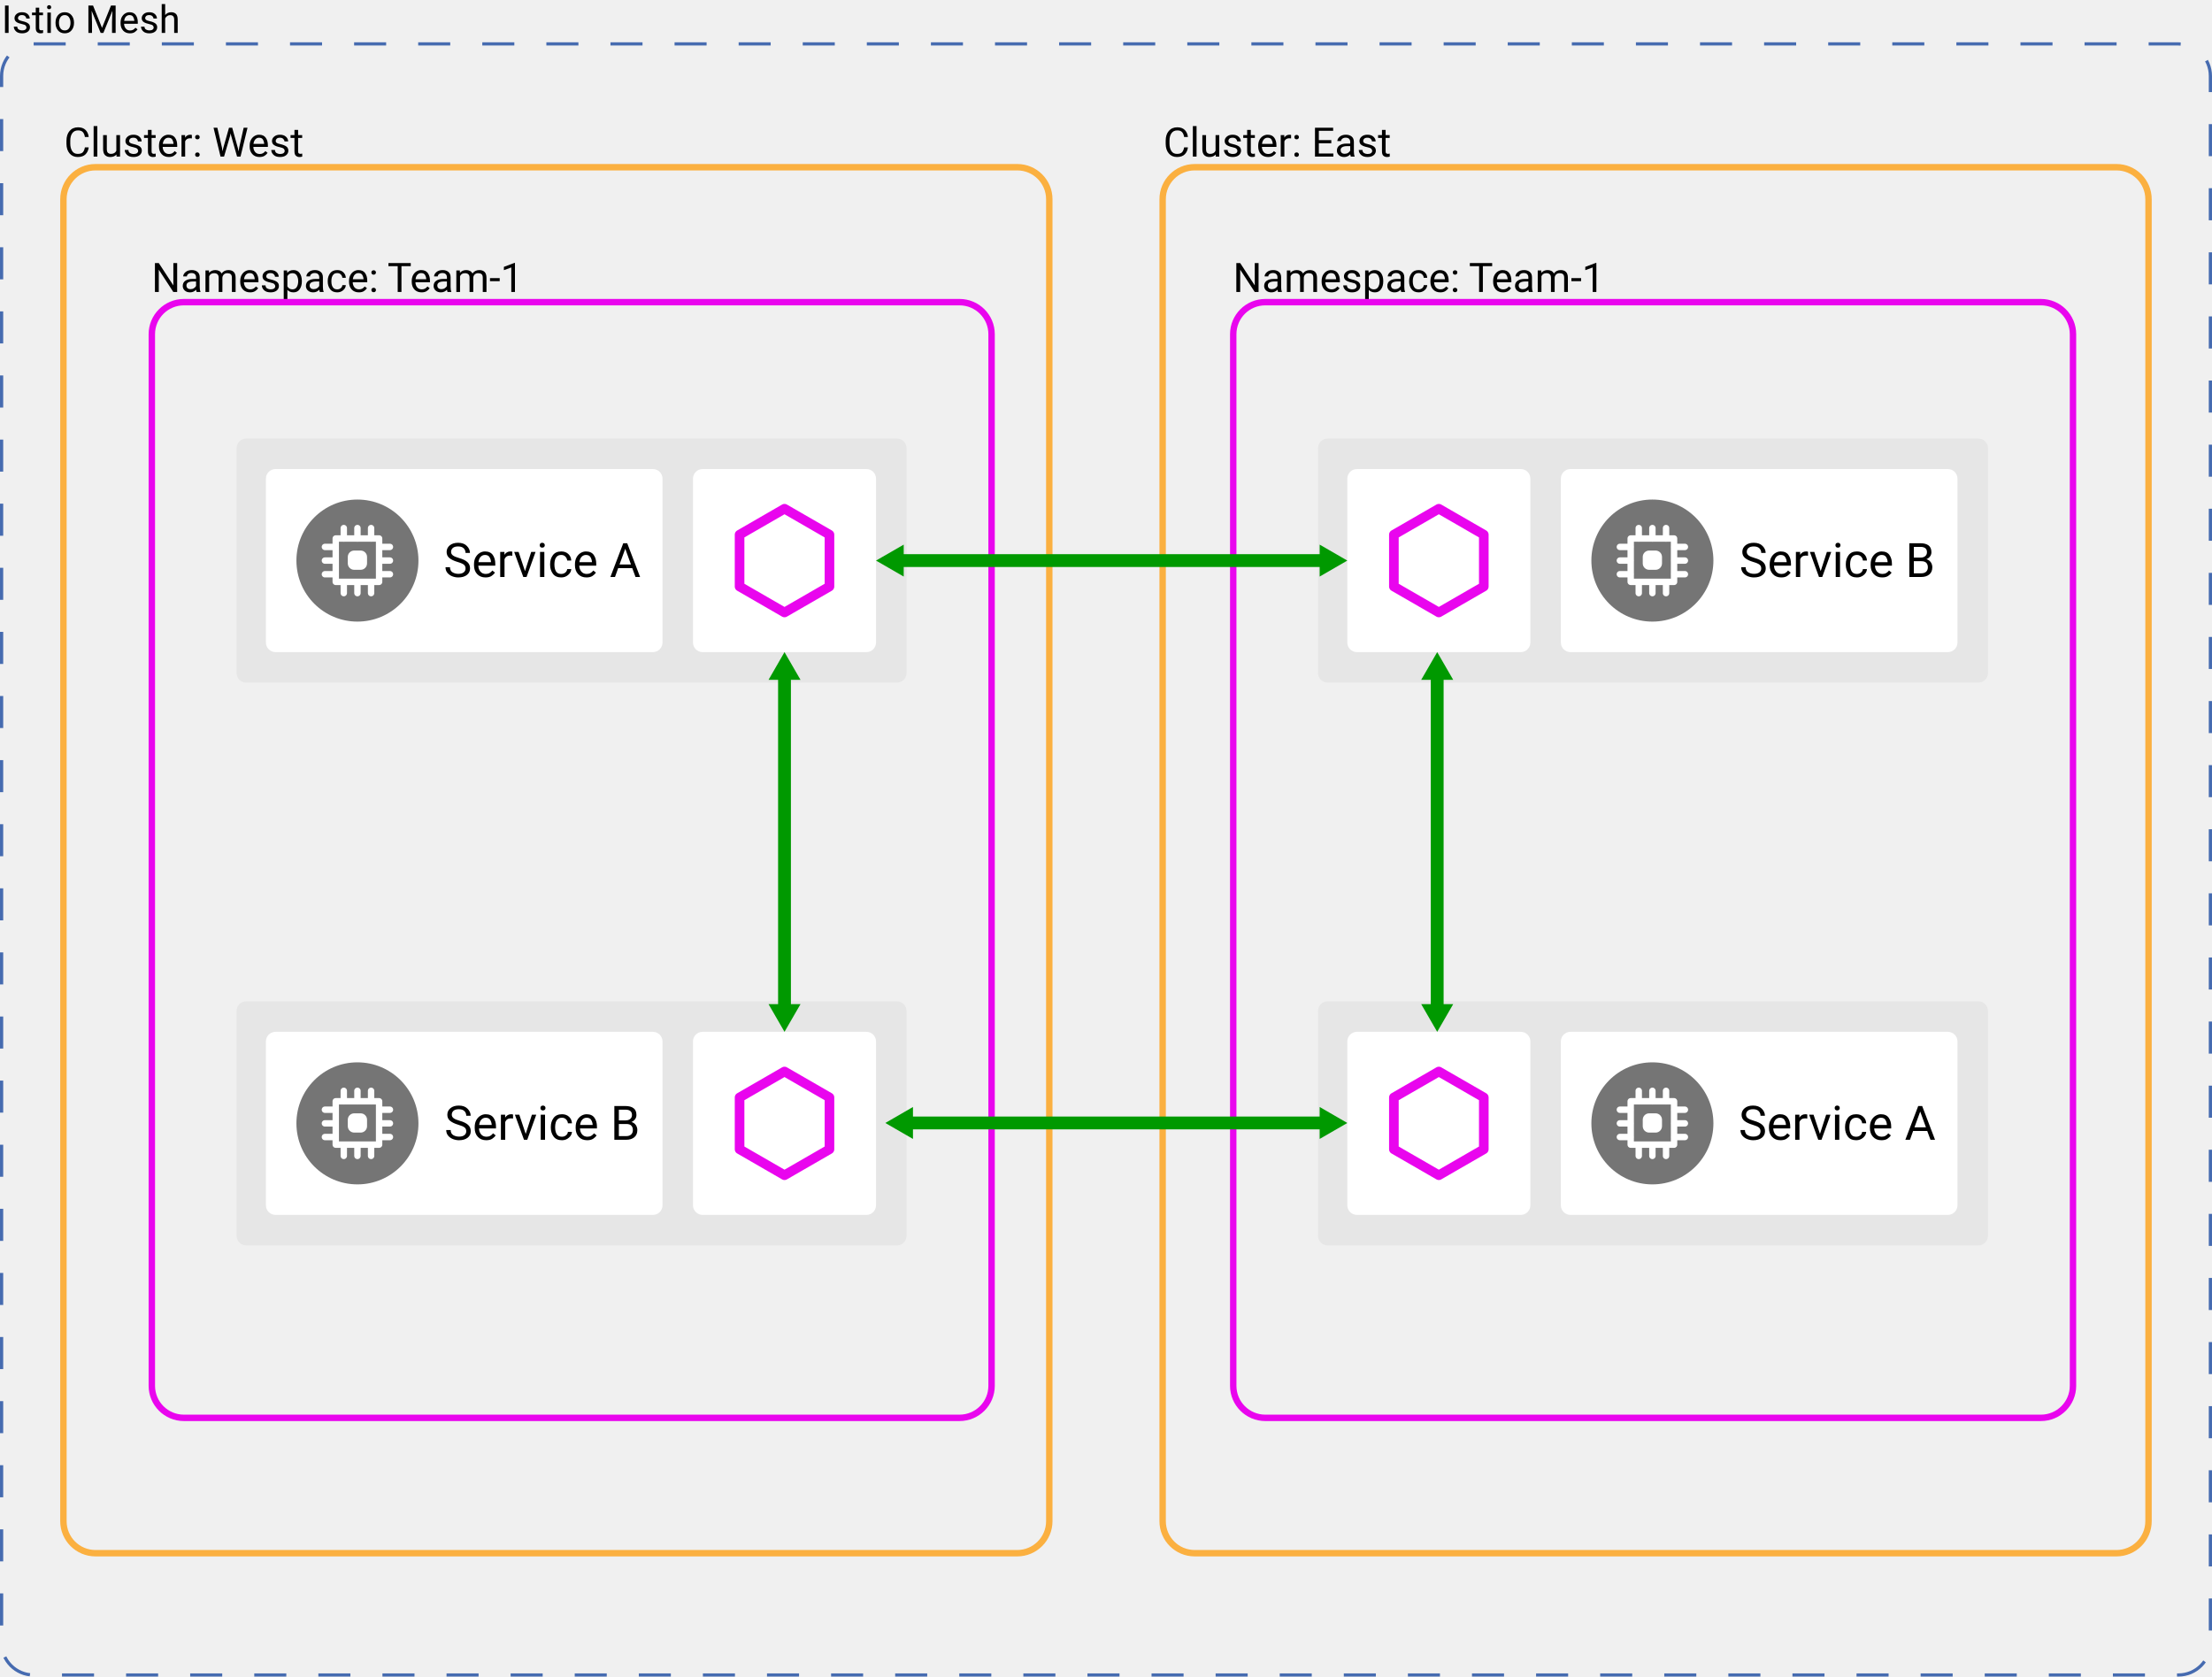
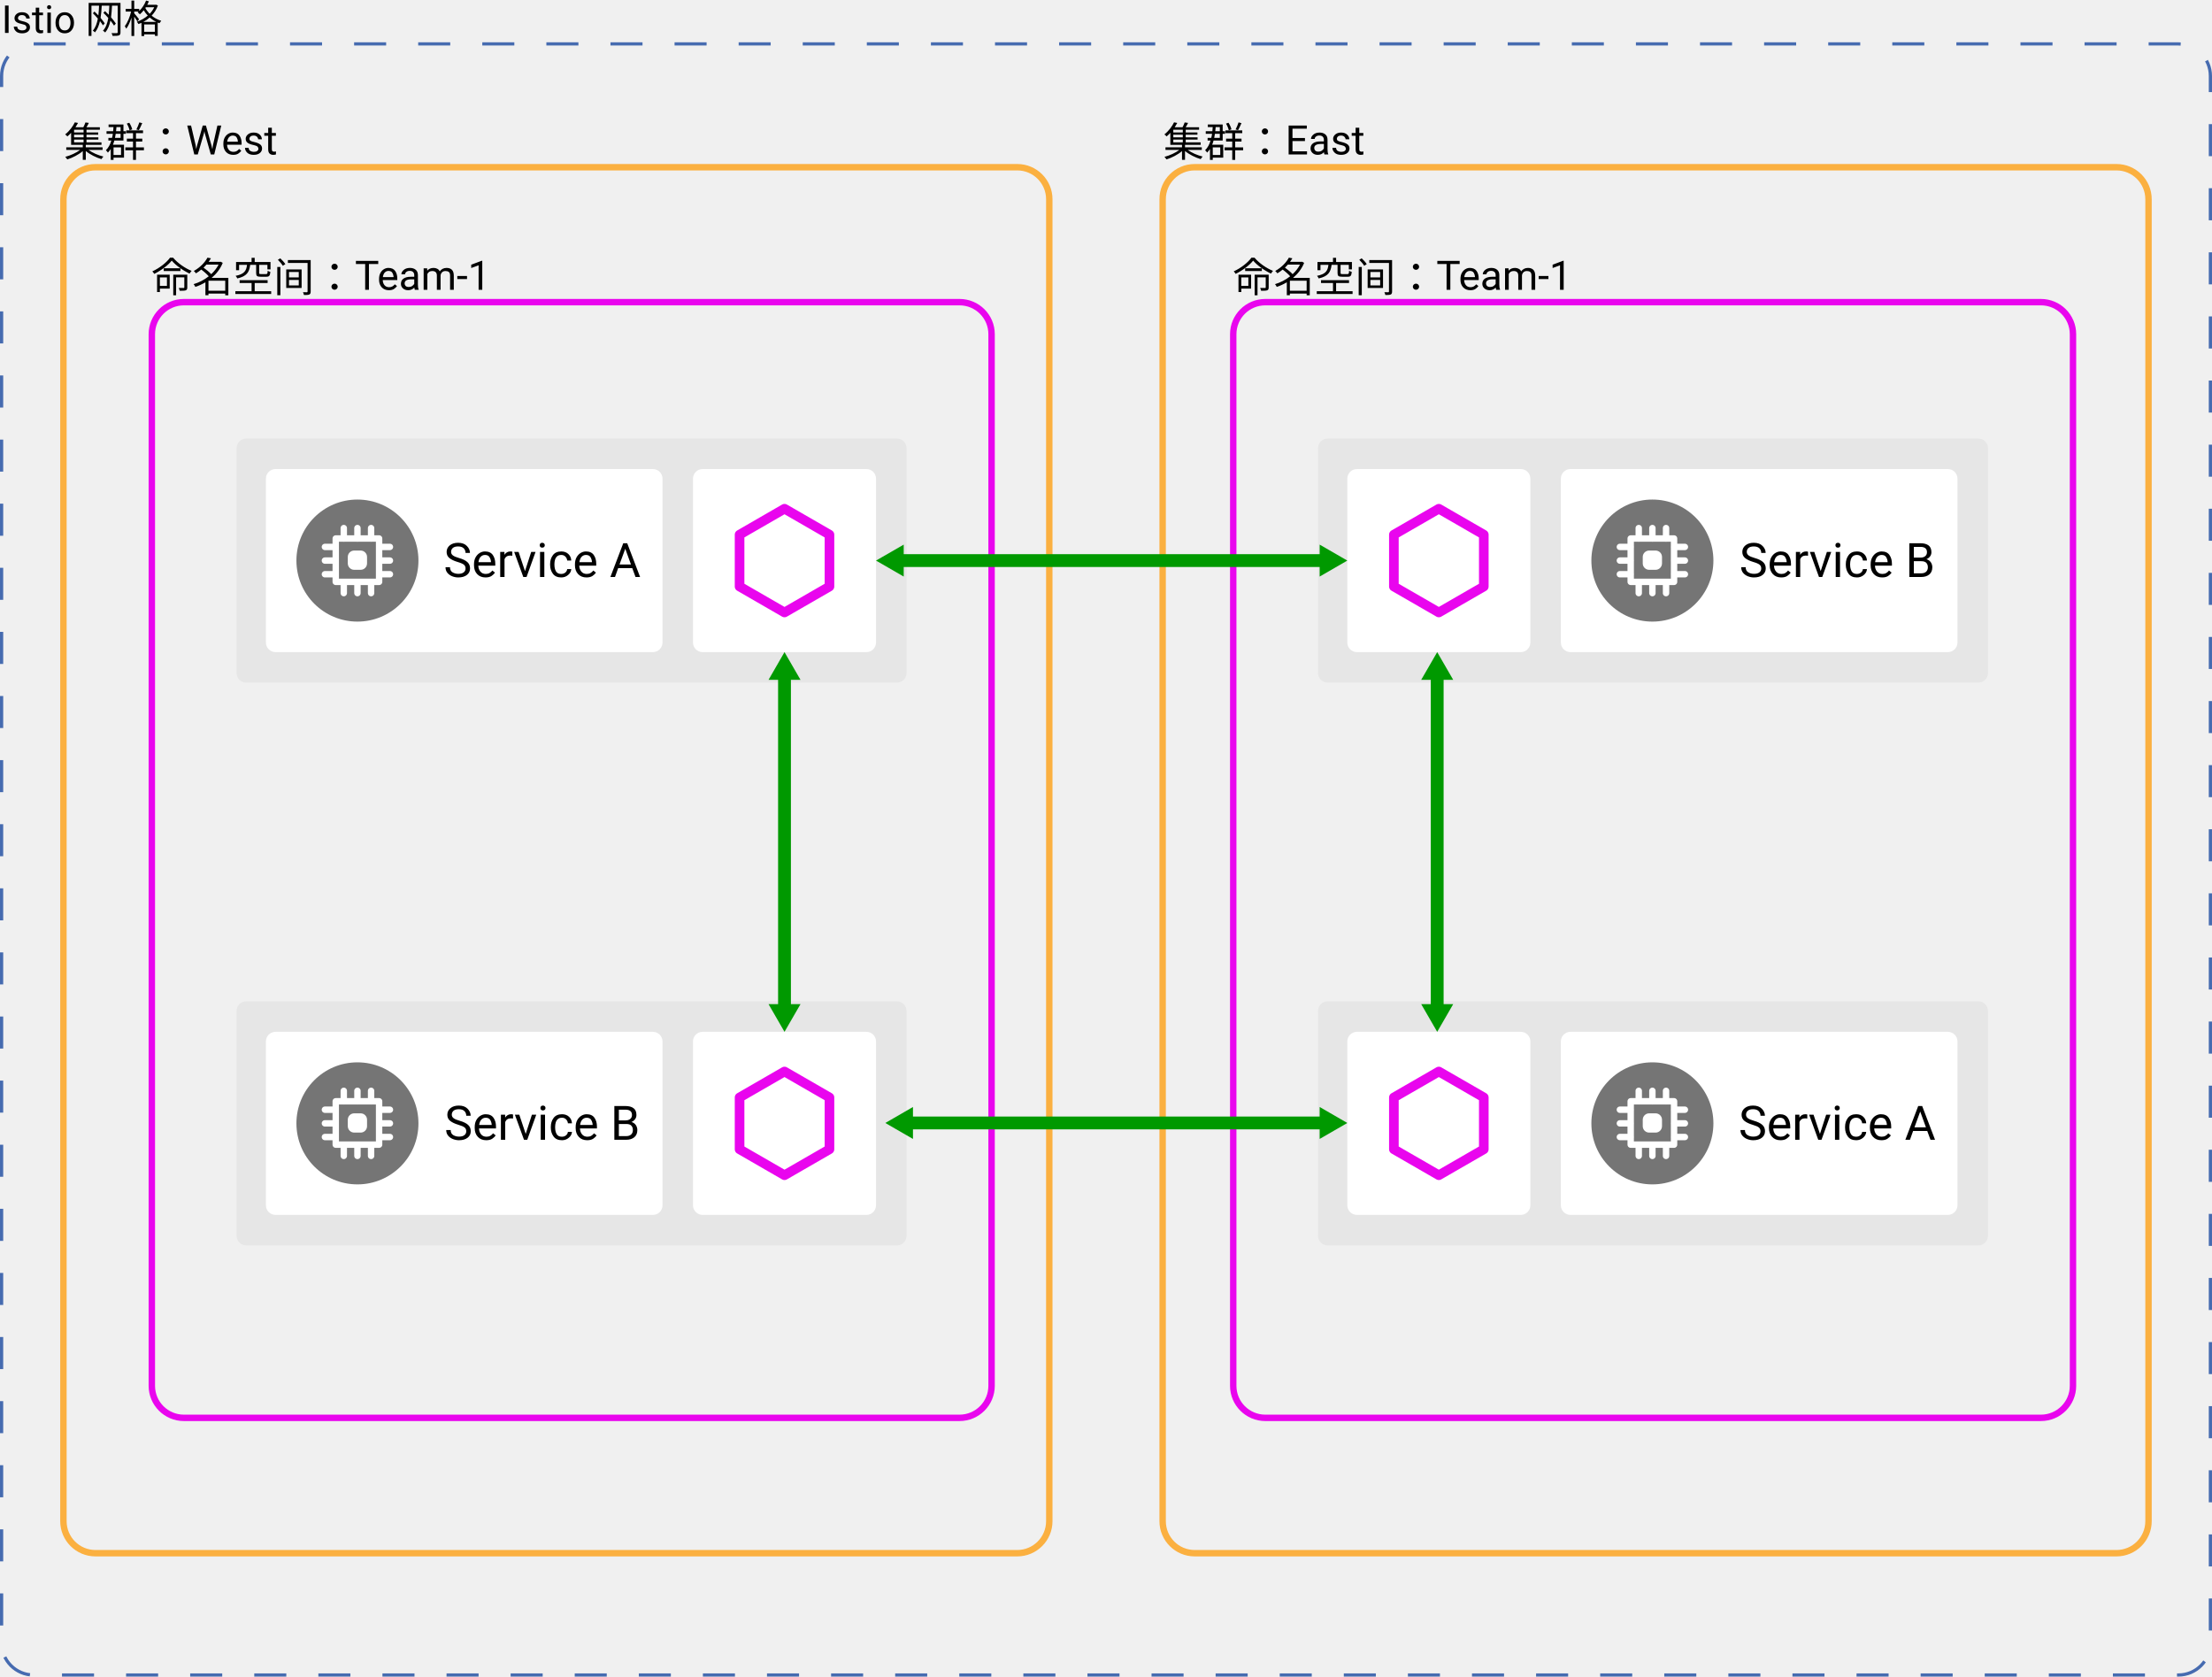
- <svg xmlns="http://www.w3.org/2000/svg" viewBox="0 0 690.27 523.1">
-   <defs>
-     <style>.a62913a8-14be-4ba8-9477-bdbb0fc5cdb0,.a971ce99-87ed-447d-bc34-a4e2144931be,.af894025-c92c-4856-973f-1ce92c7ef0ae,.b50d01cd-a752-4ab1-ab00-9430d8da761f,.f0342664-c164-48dd-98b3-848d2ee3568d,.f2d6d958-3436-4141-a381-78886ff4d8d2{fill:none}.a62913a8-14be-4ba8-9477-bdbb0fc5cdb0,.a971ce99-87ed-447d-bc34-a4e2144931be,.af894025-c92c-4856-973f-1ce92c7ef0ae,.b50d01cd-a752-4ab1-ab00-9430d8da761f{stroke-linejoin:round}.a7c1f649-2005-40f1-a248-55533362eedd,.b6aa5b68-e940-4cb3-a2e6-49592c538baf{font-family:Roboto-Regular,Roboto}.a62913a8-14be-4ba8-9477-bdbb0fc5cdb0{stroke:#fbb040;stroke-width:2px}.a971ce99-87ed-447d-bc34-a4e2144931be,.af894025-c92c-4856-973f-1ce92c7ef0ae,.f2d6d958-3436-4141-a381-78886ff4d8d2{stroke-width:2px}.b6aa5b68-e940-4cb3-a2e6-49592c538baf{font-size:12.69px}.a2817ce0-454f-437e-b94e-3c22fec28bd3{letter-spacing:-.03em}.f9d5c39e-906c-4076-b2bd-ea27ef028371{letter-spacing:-.04em}.a971ce99-87ed-447d-bc34-a4e2144931be,.b50d01cd-a752-4ab1-ab00-9430d8da761f{stroke:#e905ee}.aba1b77e-f454-4a07-9887-7168bb1d7d82{fill:#e6e6e6}.ab3e2d58-a4f0-4070-a151-5237736d46f9{fill:#fff}.b50d01cd-a752-4ab1-ab00-9430d8da761f{stroke-width:3px}.a7c1f649-2005-40f1-a248-55533362eedd{font-size:14.81px}.b6352e55-1798-4577-8019-d4f8356bd36f{letter-spacing:.01em}.b6b142f7-2b75-4615-88dc-56e554054e08{fill:#757575}.af894025-c92c-4856-973f-1ce92c7ef0ae,.f2d6d958-3436-4141-a381-78886ff4d8d2{stroke:#fff}.f2d6d958-3436-4141-a381-78886ff4d8d2{stroke-linecap:round}.f0342664-c164-48dd-98b3-848d2ee3568d,.f2d6d958-3436-4141-a381-78886ff4d8d2{stroke-miterlimit:10}.f0342664-c164-48dd-98b3-848d2ee3568d{stroke:#090;stroke-width:4px}.fc69a095-6b1b-496a-8d29-8033f30a76e4{fill:#090}</style>
+ <svg xmlns="http://www.w3.org/2000/svg" viewBox="0 0 690.27 523.1" version="1.1" id="svg37">
+   <defs id="defs1">
+     <style id="style1">.a62913a8-14be-4ba8-9477-bdbb0fc5cdb0,.a971ce99-87ed-447d-bc34-a4e2144931be,.af894025-c92c-4856-973f-1ce92c7ef0ae,.b50d01cd-a752-4ab1-ab00-9430d8da761f,.f0342664-c164-48dd-98b3-848d2ee3568d,.f2d6d958-3436-4141-a381-78886ff4d8d2{fill:none}.a62913a8-14be-4ba8-9477-bdbb0fc5cdb0,.a971ce99-87ed-447d-bc34-a4e2144931be,.af894025-c92c-4856-973f-1ce92c7ef0ae,.b50d01cd-a752-4ab1-ab00-9430d8da761f{stroke-linejoin:round}.a7c1f649-2005-40f1-a248-55533362eedd,.b6aa5b68-e940-4cb3-a2e6-49592c538baf{font-family:Roboto-Regular,Roboto}.a62913a8-14be-4ba8-9477-bdbb0fc5cdb0{stroke:#fbb040;stroke-width:2px}.a971ce99-87ed-447d-bc34-a4e2144931be,.af894025-c92c-4856-973f-1ce92c7ef0ae,.f2d6d958-3436-4141-a381-78886ff4d8d2{stroke-width:2px}.b6aa5b68-e940-4cb3-a2e6-49592c538baf{font-size:12.69px}.a2817ce0-454f-437e-b94e-3c22fec28bd3{letter-spacing:-.03em}.f9d5c39e-906c-4076-b2bd-ea27ef028371{letter-spacing:-.04em}.a971ce99-87ed-447d-bc34-a4e2144931be,.b50d01cd-a752-4ab1-ab00-9430d8da761f{stroke:#e905ee}.aba1b77e-f454-4a07-9887-7168bb1d7d82{fill:#e6e6e6}.ab3e2d58-a4f0-4070-a151-5237736d46f9{fill:#fff}.b50d01cd-a752-4ab1-ab00-9430d8da761f{stroke-width:3px}.a7c1f649-2005-40f1-a248-55533362eedd{font-size:14.81px}.b6352e55-1798-4577-8019-d4f8356bd36f{letter-spacing:.01em}.b6b142f7-2b75-4615-88dc-56e554054e08{fill:#757575}.af894025-c92c-4856-973f-1ce92c7ef0ae,.f2d6d958-3436-4141-a381-78886ff4d8d2{stroke:#fff}.f2d6d958-3436-4141-a381-78886ff4d8d2{stroke-linecap:round}.f0342664-c164-48dd-98b3-848d2ee3568d,.f2d6d958-3436-4141-a381-78886ff4d8d2{stroke-miterlimit:10}.f0342664-c164-48dd-98b3-848d2ee3568d{stroke:#090;stroke-width:4px}.fc69a095-6b1b-496a-8d29-8033f30a76e4{fill:#090}</style>
  </defs>
  <g id="a8a0f69e-b619-4b03-9164-36640aa6931e" data-name="cluster-ns">
-     <rect x=".5" y="13.7" width="689.27" height="508.9" rx="10" stroke-linejoin="round" stroke="#466bb0" stroke-dasharray="10 10" fill="none" />
-     <text transform="translate(.48 10.27)" font-family="Roboto-Regular,Roboto" font-size="12">Istio Mesh</text>
-     <rect class="a62913a8-14be-4ba8-9477-bdbb0fc5cdb0" x="19.79" y="52.17" width="307.65" height="432.43" rx="10" />
-     <text class="b6aa5b68-e940-4cb3-a2e6-49592c538baf" transform="translate(19.99 48.86)">Cluster: <tspan x="46.27" y="0" letter-spacing="-.02em">W</tspan>
-       <tspan x="57.34" y="0" letter-spacing="0">est</tspan>
+     <rect x=".5" y="13.7" width="689.27" height="508.9" rx="10" stroke-linejoin="round" stroke="#466bb0" stroke-dasharray="10 10" fill="none" id="rect1" />
+     <text transform="translate(0.48,10.27)" font-family="Roboto-Regular, Roboto" font-size="12px" id="text1">Istio 网格</text>
+     <rect class="a62913a8-14be-4ba8-9477-bdbb0fc5cdb0" x="19.79" y="52.17" width="307.65" height="432.43" rx="10" id="rect2" />
+     <text class="b6aa5b68-e940-4cb3-a2e6-49592c538baf" transform="translate(19.99,48.86)" id="text3">集群：West</text>
+     <rect class="a62913a8-14be-4ba8-9477-bdbb0fc5cdb0" x="362.81" y="52.17" width="307.65" height="432.43" rx="10" id="rect3" />
+     <text class="b6aa5b68-e940-4cb3-a2e6-49592c538baf" transform="translate(363.01,48.86)" id="text4">集群：East</text>
+     <text class="b6aa5b68-e940-4cb3-a2e6-49592c538baf" transform="translate(47.3,91.09)" id="text6">命名空间：Team-1</text>
+     <rect class="a971ce99-87ed-447d-bc34-a4e2144931be" x="47.38" y="94.27" width="262.05" height="348.1" rx="10" id="rect6" />
+     <text class="b6aa5b68-e940-4cb3-a2e6-49592c538baf" transform="translate(384.76,91.09)" id="text9">命名空间：Team-1</text>
+     <rect class="a971ce99-87ed-447d-bc34-a4e2144931be" x="384.84" y="94.27" width="262.05" height="348.1" rx="10" id="rect9" />
+     <rect class="aba1b77e-f454-4a07-9887-7168bb1d7d82" x="411.3" y="136.82" width="209.06" height="76.16" rx="3" id="rect10" />
+     <rect class="ab3e2d58-a4f0-4070-a151-5237736d46f9" x="420.44" y="146.34" width="57.12" height="57.12" rx="3" id="rect11" />
+     <path class="b50d01cd-a752-4ab1-ab00-9430d8da761f" d="M463.03 183v-16.19L449 158.72l-14.03 8.09V183l14.03 8.09 14.03-8.09z" id="path11" />
+     <rect class="ab3e2d58-a4f0-4070-a151-5237736d46f9" x="487.08" y="146.34" width="123.76" height="57.12" rx="3" id="rect12" />
+     <text class="a7c1f649-2005-40f1-a248-55533362eedd" transform="translate(542.78 180.02)" id="text13">Se<tspan class="b6352e55-1798-4577-8019-d4f8356bd36f" x="16.63" y="0" id="tspan12">r</tspan>
+       <tspan x="21.77" y="0" id="tspan13">vice B</tspan>
    </text>
-     <rect class="a62913a8-14be-4ba8-9477-bdbb0fc5cdb0" x="362.81" y="52.17" width="307.65" height="432.43" rx="10" />
-     <text class="b6aa5b68-e940-4cb3-a2e6-49592c538baf" transform="translate(363.01 48.86)">Cluster: East</text>
-     <text class="b6aa5b68-e940-4cb3-a2e6-49592c538baf" transform="translate(47.3 91.09)">Namespace:<tspan class="a2817ce0-454f-437e-b94e-3c22fec28bd3" x="70.82" y="0"> </tspan>
-       <tspan class="f9d5c39e-906c-4076-b2bd-ea27ef028371" x="73.6" y="0">T</tspan>
-       <tspan x="80.61" y="0">eam-1</tspan>
+     <circle class="b6b142f7-2b75-4615-88dc-56e554054e08" cx="515.64" cy="174.9" r="19.04" id="circle13" />
+     <path class="af894025-c92c-4856-973f-1ce92c7ef0ae" d="M508.87 168.01h13.53v13.53h-13.53z" id="path13" />
+     <path class="f2d6d958-3436-4141-a381-78886ff4d8d2" d="M511.38 168.01v-3.25M515.64 168.01v-3.25M519.9 168.01v-3.25M511.38 185.05v-3.26M515.64 185.05v-3.26M519.9 185.05v-3.26M508.75 179.16h-3.26M508.75 174.9h-3.26M508.75 170.64h-3.26M525.78 179.16h-3.25M525.78 174.9h-3.25M525.78 170.64h-3.25" id="path14" />
+     <rect class="ab3e2d58-a4f0-4070-a151-5237736d46f9" x="512.63" y="171.77" width="6.01" height="6.01" rx="2" id="rect14" />
+     <rect class="aba1b77e-f454-4a07-9887-7168bb1d7d82" x="73.83" y="136.82" width="209.06" height="76.16" rx="3" id="rect15" />
+     <rect class="ab3e2d58-a4f0-4070-a151-5237736d46f9" x="82.98" y="146.34" width="123.76" height="57.12" rx="3" id="rect16" />
+     <text class="a7c1f649-2005-40f1-a248-55533362eedd" transform="translate(138.45 180.02)" id="text17">Se<tspan class="b6352e55-1798-4577-8019-d4f8356bd36f" x="16.63" y="0" id="tspan16">r</tspan>
+       <tspan x="21.77" y="0" id="tspan17">vice A</tspan>
    </text>
-     <rect class="a971ce99-87ed-447d-bc34-a4e2144931be" x="47.38" y="94.27" width="262.05" height="348.1" rx="10" />
-     <text class="b6aa5b68-e940-4cb3-a2e6-49592c538baf" transform="translate(384.76 91.09)">Namespace:<tspan class="a2817ce0-454f-437e-b94e-3c22fec28bd3" x="70.82" y="0"> </tspan>
-       <tspan class="f9d5c39e-906c-4076-b2bd-ea27ef028371" x="73.6" y="0">T</tspan>
-       <tspan x="80.61" y="0">eam-1</tspan>
+     <circle class="b6b142f7-2b75-4615-88dc-56e554054e08" cx="111.54" cy="174.9" r="19.04" id="circle17" />
+     <path class="af894025-c92c-4856-973f-1ce92c7ef0ae" d="M104.77 168.01h13.53v13.53h-13.53z" id="path17" />
+     <path class="f2d6d958-3436-4141-a381-78886ff4d8d2" d="M107.28 168.01v-3.25M111.54 168.01v-3.25M115.8 168.01v-3.25M107.28 185.05v-3.26M111.54 185.05v-3.26M115.8 185.05v-3.26M104.65 179.16h-3.26M104.65 174.9h-3.26M104.65 170.64h-3.26M121.68 179.16h-3.25M121.68 174.9h-3.25M121.68 170.64h-3.25" id="path18" />
+     <rect class="ab3e2d58-a4f0-4070-a151-5237736d46f9" x="108.53" y="171.77" width="6.01" height="6.01" rx="2" id="rect18" />
+     <rect class="ab3e2d58-a4f0-4070-a151-5237736d46f9" x="216.25" y="146.34" width="57.12" height="57.12" rx="3" id="rect19" />
+     <path class="b50d01cd-a752-4ab1-ab00-9430d8da761f" d="M258.84 183v-16.19l-14.03-8.09-14.02 8.09V183l14.02 8.09 14.03-8.09z" id="path19" />
+     <rect class="aba1b77e-f454-4a07-9887-7168bb1d7d82" x="411.3" y="312.41" width="209.06" height="76.16" rx="3" id="rect20" />
+     <rect class="ab3e2d58-a4f0-4070-a151-5237736d46f9" x="420.44" y="321.93" width="57.12" height="57.12" rx="3" id="rect21" />
+     <path class="b50d01cd-a752-4ab1-ab00-9430d8da761f" d="M463.03 358.58V342.4L449 334.31l-14.03 8.09v16.18l14.03 8.09 14.03-8.09z" id="path21" />
+     <rect class="ab3e2d58-a4f0-4070-a151-5237736d46f9" x="487.08" y="321.93" width="123.76" height="57.12" rx="3" id="rect22" />
+     <text class="a7c1f649-2005-40f1-a248-55533362eedd" transform="translate(542.55 355.61)" id="text23">Se<tspan class="b6352e55-1798-4577-8019-d4f8356bd36f" x="16.63" y="0" id="tspan22">r</tspan>
+       <tspan x="21.77" y="0" id="tspan23">vice A</tspan>
    </text>
-     <rect class="a971ce99-87ed-447d-bc34-a4e2144931be" x="384.84" y="94.27" width="262.05" height="348.1" rx="10" />
-     <rect class="aba1b77e-f454-4a07-9887-7168bb1d7d82" x="411.3" y="136.82" width="209.06" height="76.16" rx="3" />
-     <rect class="ab3e2d58-a4f0-4070-a151-5237736d46f9" x="420.44" y="146.34" width="57.12" height="57.12" rx="3" />
-     <path class="b50d01cd-a752-4ab1-ab00-9430d8da761f" d="M463.03 183v-16.19L449 158.72l-14.03 8.09V183l14.03 8.09 14.03-8.09z" />
-     <rect class="ab3e2d58-a4f0-4070-a151-5237736d46f9" x="487.08" y="146.34" width="123.76" height="57.12" rx="3" />
-     <text class="a7c1f649-2005-40f1-a248-55533362eedd" transform="translate(542.78 180.02)">Se<tspan class="b6352e55-1798-4577-8019-d4f8356bd36f" x="16.63" y="0">r</tspan>
-       <tspan x="21.77" y="0">vice B</tspan>
+     <circle class="b6b142f7-2b75-4615-88dc-56e554054e08" cx="515.64" cy="350.49" r="19.04" id="circle23" />
+     <path class="af894025-c92c-4856-973f-1ce92c7ef0ae" d="M508.87 343.6h13.53v13.53h-13.53z" id="path23" />
+     <path class="f2d6d958-3436-4141-a381-78886ff4d8d2" d="M511.38 343.6v-3.26M515.64 343.6v-3.26M519.9 343.6v-3.26M511.38 360.64v-3.26M515.64 360.64v-3.26M519.9 360.64v-3.26M508.75 354.75h-3.26M508.75 350.49h-3.26M508.75 346.23h-3.26M525.78 354.75h-3.25M525.78 350.49h-3.25M525.78 346.23h-3.25" id="path24" />
+     <rect class="ab3e2d58-a4f0-4070-a151-5237736d46f9" x="512.63" y="347.36" width="6.01" height="6.01" rx="2" id="rect24" />
+     <rect class="aba1b77e-f454-4a07-9887-7168bb1d7d82" x="73.83" y="312.41" width="209.06" height="76.16" rx="3" id="rect25" />
+     <rect class="ab3e2d58-a4f0-4070-a151-5237736d46f9" x="82.98" y="321.93" width="123.76" height="57.12" rx="3" id="rect26" />
+     <text class="a7c1f649-2005-40f1-a248-55533362eedd" transform="translate(138.67 355.61)" id="text27">Se<tspan class="b6352e55-1798-4577-8019-d4f8356bd36f" x="16.63" y="0" id="tspan26">r</tspan>
+       <tspan x="21.77" y="0" id="tspan27">vice B</tspan>
    </text>
-     <circle class="b6b142f7-2b75-4615-88dc-56e554054e08" cx="515.64" cy="174.9" r="19.04" />
-     <path class="af894025-c92c-4856-973f-1ce92c7ef0ae" d="M508.87 168.01h13.53v13.53h-13.53z" />
-     <path class="f2d6d958-3436-4141-a381-78886ff4d8d2" d="M511.38 168.01v-3.25M515.64 168.01v-3.25M519.9 168.01v-3.25M511.38 185.05v-3.26M515.64 185.05v-3.26M519.9 185.05v-3.26M508.75 179.16h-3.26M508.75 174.9h-3.26M508.75 170.64h-3.26M525.78 179.16h-3.25M525.78 174.9h-3.25M525.78 170.64h-3.25" />
-     <rect class="ab3e2d58-a4f0-4070-a151-5237736d46f9" x="512.63" y="171.77" width="6.01" height="6.01" rx="2" />
-     <rect class="aba1b77e-f454-4a07-9887-7168bb1d7d82" x="73.83" y="136.82" width="209.06" height="76.16" rx="3" />
-     <rect class="ab3e2d58-a4f0-4070-a151-5237736d46f9" x="82.98" y="146.34" width="123.76" height="57.12" rx="3" />
-     <text class="a7c1f649-2005-40f1-a248-55533362eedd" transform="translate(138.45 180.02)">Se<tspan class="b6352e55-1798-4577-8019-d4f8356bd36f" x="16.63" y="0">r</tspan>
-       <tspan x="21.77" y="0">vice A</tspan>
-     </text>
-     <circle class="b6b142f7-2b75-4615-88dc-56e554054e08" cx="111.54" cy="174.9" r="19.04" />
-     <path class="af894025-c92c-4856-973f-1ce92c7ef0ae" d="M104.77 168.01h13.53v13.53h-13.53z" />
-     <path class="f2d6d958-3436-4141-a381-78886ff4d8d2" d="M107.28 168.01v-3.25M111.54 168.01v-3.25M115.8 168.01v-3.25M107.28 185.05v-3.26M111.54 185.05v-3.26M115.8 185.05v-3.26M104.65 179.16h-3.26M104.65 174.9h-3.26M104.65 170.64h-3.26M121.68 179.16h-3.25M121.68 174.9h-3.25M121.68 170.64h-3.25" />
-     <rect class="ab3e2d58-a4f0-4070-a151-5237736d46f9" x="108.53" y="171.77" width="6.01" height="6.01" rx="2" />
-     <rect class="ab3e2d58-a4f0-4070-a151-5237736d46f9" x="216.25" y="146.34" width="57.12" height="57.12" rx="3" />
-     <path class="b50d01cd-a752-4ab1-ab00-9430d8da761f" d="M258.84 183v-16.19l-14.03-8.09-14.02 8.09V183l14.02 8.09 14.03-8.09z" />
-     <rect class="aba1b77e-f454-4a07-9887-7168bb1d7d82" x="411.3" y="312.41" width="209.06" height="76.16" rx="3" />
-     <rect class="ab3e2d58-a4f0-4070-a151-5237736d46f9" x="420.44" y="321.93" width="57.12" height="57.12" rx="3" />
-     <path class="b50d01cd-a752-4ab1-ab00-9430d8da761f" d="M463.03 358.58V342.4L449 334.31l-14.03 8.09v16.18l14.03 8.09 14.03-8.09z" />
-     <rect class="ab3e2d58-a4f0-4070-a151-5237736d46f9" x="487.08" y="321.93" width="123.76" height="57.12" rx="3" />
-     <text class="a7c1f649-2005-40f1-a248-55533362eedd" transform="translate(542.55 355.61)">Se<tspan class="b6352e55-1798-4577-8019-d4f8356bd36f" x="16.63" y="0">r</tspan>
-       <tspan x="21.77" y="0">vice A</tspan>
-     </text>
-     <circle class="b6b142f7-2b75-4615-88dc-56e554054e08" cx="515.64" cy="350.49" r="19.04" />
-     <path class="af894025-c92c-4856-973f-1ce92c7ef0ae" d="M508.87 343.6h13.53v13.53h-13.53z" />
-     <path class="f2d6d958-3436-4141-a381-78886ff4d8d2" d="M511.38 343.6v-3.26M515.64 343.6v-3.26M519.9 343.6v-3.26M511.38 360.64v-3.26M515.64 360.64v-3.26M519.9 360.64v-3.26M508.75 354.75h-3.26M508.75 350.49h-3.26M508.75 346.23h-3.26M525.78 354.75h-3.25M525.78 350.49h-3.25M525.78 346.23h-3.25" />
-     <rect class="ab3e2d58-a4f0-4070-a151-5237736d46f9" x="512.63" y="347.36" width="6.01" height="6.01" rx="2" />
-     <rect class="aba1b77e-f454-4a07-9887-7168bb1d7d82" x="73.83" y="312.41" width="209.06" height="76.16" rx="3" />
-     <rect class="ab3e2d58-a4f0-4070-a151-5237736d46f9" x="82.98" y="321.93" width="123.76" height="57.12" rx="3" />
-     <text class="a7c1f649-2005-40f1-a248-55533362eedd" transform="translate(138.67 355.61)">Se<tspan class="b6352e55-1798-4577-8019-d4f8356bd36f" x="16.63" y="0">r</tspan>
-       <tspan x="21.77" y="0">vice B</tspan>
-     </text>
-     <circle class="b6b142f7-2b75-4615-88dc-56e554054e08" cx="111.54" cy="350.49" r="19.04" />
-     <path class="af894025-c92c-4856-973f-1ce92c7ef0ae" d="M104.77 343.6h13.53v13.53h-13.53z" />
-     <path class="f2d6d958-3436-4141-a381-78886ff4d8d2" d="M107.28 343.6v-3.26M111.54 343.6v-3.26M115.8 343.6v-3.26M107.28 360.64v-3.26M111.54 360.64v-3.26M115.8 360.64v-3.26M104.65 354.75h-3.26M104.65 350.49h-3.26M104.65 346.23h-3.26M121.68 354.75h-3.25M121.68 350.49h-3.25M121.68 346.23h-3.25" />
-     <rect class="ab3e2d58-a4f0-4070-a151-5237736d46f9" x="108.53" y="347.36" width="6.01" height="6.01" rx="2" />
-     <rect class="ab3e2d58-a4f0-4070-a151-5237736d46f9" x="216.25" y="321.93" width="57.12" height="57.12" rx="3" />
-     <path class="b50d01cd-a752-4ab1-ab00-9430d8da761f" d="M258.84 358.58V342.4l-14.03-8.09-14.02 8.09v16.18l14.02 8.09 14.03-8.09z" />
-     <path class="f0342664-c164-48dd-98b3-848d2ee3568d" d="M413.26 174.9H280.55" />
-     <path class="fc69a095-6b1b-496a-8d29-8033f30a76e4" d="M411.81 169.92l8.63 4.98-8.63 4.99v-9.97zM282.01 169.92l-8.64 4.98 8.64 4.99v-9.97z" />
-     <path class="f0342664-c164-48dd-98b3-848d2ee3568d" d="M283.45 350.36h129.81" />
-     <path class="fc69a095-6b1b-496a-8d29-8033f30a76e4" d="M284.9 355.35l-8.63-4.98 8.63-4.99v9.97zM411.81 355.35l8.63-4.98-8.63-4.99v9.97z" />
-     <path class="f0342664-c164-48dd-98b3-848d2ee3568d" d="M244.81 314.75V210.64" />
-     <path class="fc69a095-6b1b-496a-8d29-8033f30a76e4" d="M249.8 313.3l-4.99 8.63-4.98-8.63h9.97zM249.8 212.1l-4.99-8.64-4.98 8.64h9.97z" />
-     <path class="f0342664-c164-48dd-98b3-848d2ee3568d" d="M448.49 314.75V210.64" />
-     <path class="fc69a095-6b1b-496a-8d29-8033f30a76e4" d="M453.48 313.3l-4.99 8.63-4.99-8.63h9.98zM453.48 212.1l-4.99-8.64-4.99 8.64h9.98z" />
+     <circle class="b6b142f7-2b75-4615-88dc-56e554054e08" cx="111.54" cy="350.49" r="19.04" id="circle27" />
+     <path class="af894025-c92c-4856-973f-1ce92c7ef0ae" d="M104.77 343.6h13.53v13.53h-13.53z" id="path27" />
+     <path class="f2d6d958-3436-4141-a381-78886ff4d8d2" d="M107.28 343.6v-3.26M111.54 343.6v-3.26M115.8 343.6v-3.26M107.28 360.64v-3.26M111.54 360.64v-3.26M115.8 360.64v-3.26M104.65 354.75h-3.26M104.65 350.49h-3.26M104.65 346.23h-3.26M121.68 354.75h-3.25M121.68 350.49h-3.25M121.68 346.23h-3.25" id="path28" />
+     <rect class="ab3e2d58-a4f0-4070-a151-5237736d46f9" x="108.53" y="347.36" width="6.01" height="6.01" rx="2" id="rect28" />
+     <rect class="ab3e2d58-a4f0-4070-a151-5237736d46f9" x="216.25" y="321.93" width="57.12" height="57.12" rx="3" id="rect29" />
+     <path class="b50d01cd-a752-4ab1-ab00-9430d8da761f" d="M258.84 358.58V342.4l-14.03-8.09-14.02 8.09v16.18l14.02 8.09 14.03-8.09z" id="path29" />
+     <path class="f0342664-c164-48dd-98b3-848d2ee3568d" d="M413.26 174.9H280.55" id="path30" />
+     <path class="fc69a095-6b1b-496a-8d29-8033f30a76e4" d="M411.81 169.92l8.63 4.98-8.63 4.99v-9.97zM282.01 169.92l-8.64 4.98 8.64 4.99v-9.97z" id="path31" />
+     <path class="f0342664-c164-48dd-98b3-848d2ee3568d" d="M283.45 350.36h129.81" id="path32" />
+     <path class="fc69a095-6b1b-496a-8d29-8033f30a76e4" d="M284.9 355.35l-8.63-4.98 8.63-4.99v9.97zM411.81 355.35l8.63-4.98-8.63-4.99v9.97z" id="path33" />
+     <path class="f0342664-c164-48dd-98b3-848d2ee3568d" d="M244.81 314.75V210.64" id="path34" />
+     <path class="fc69a095-6b1b-496a-8d29-8033f30a76e4" d="M249.8 313.3l-4.99 8.63-4.98-8.63h9.97zM249.8 212.1l-4.99-8.64-4.98 8.64h9.97z" id="path35" />
+     <path class="f0342664-c164-48dd-98b3-848d2ee3568d" d="M448.49 314.75V210.64" id="path36" />
+     <path class="fc69a095-6b1b-496a-8d29-8033f30a76e4" d="M453.48 313.3l-4.99 8.63-4.99-8.63h9.98zM453.48 212.1l-4.99-8.64-4.99 8.64h9.98z" id="path37" />
  </g>
</svg>
